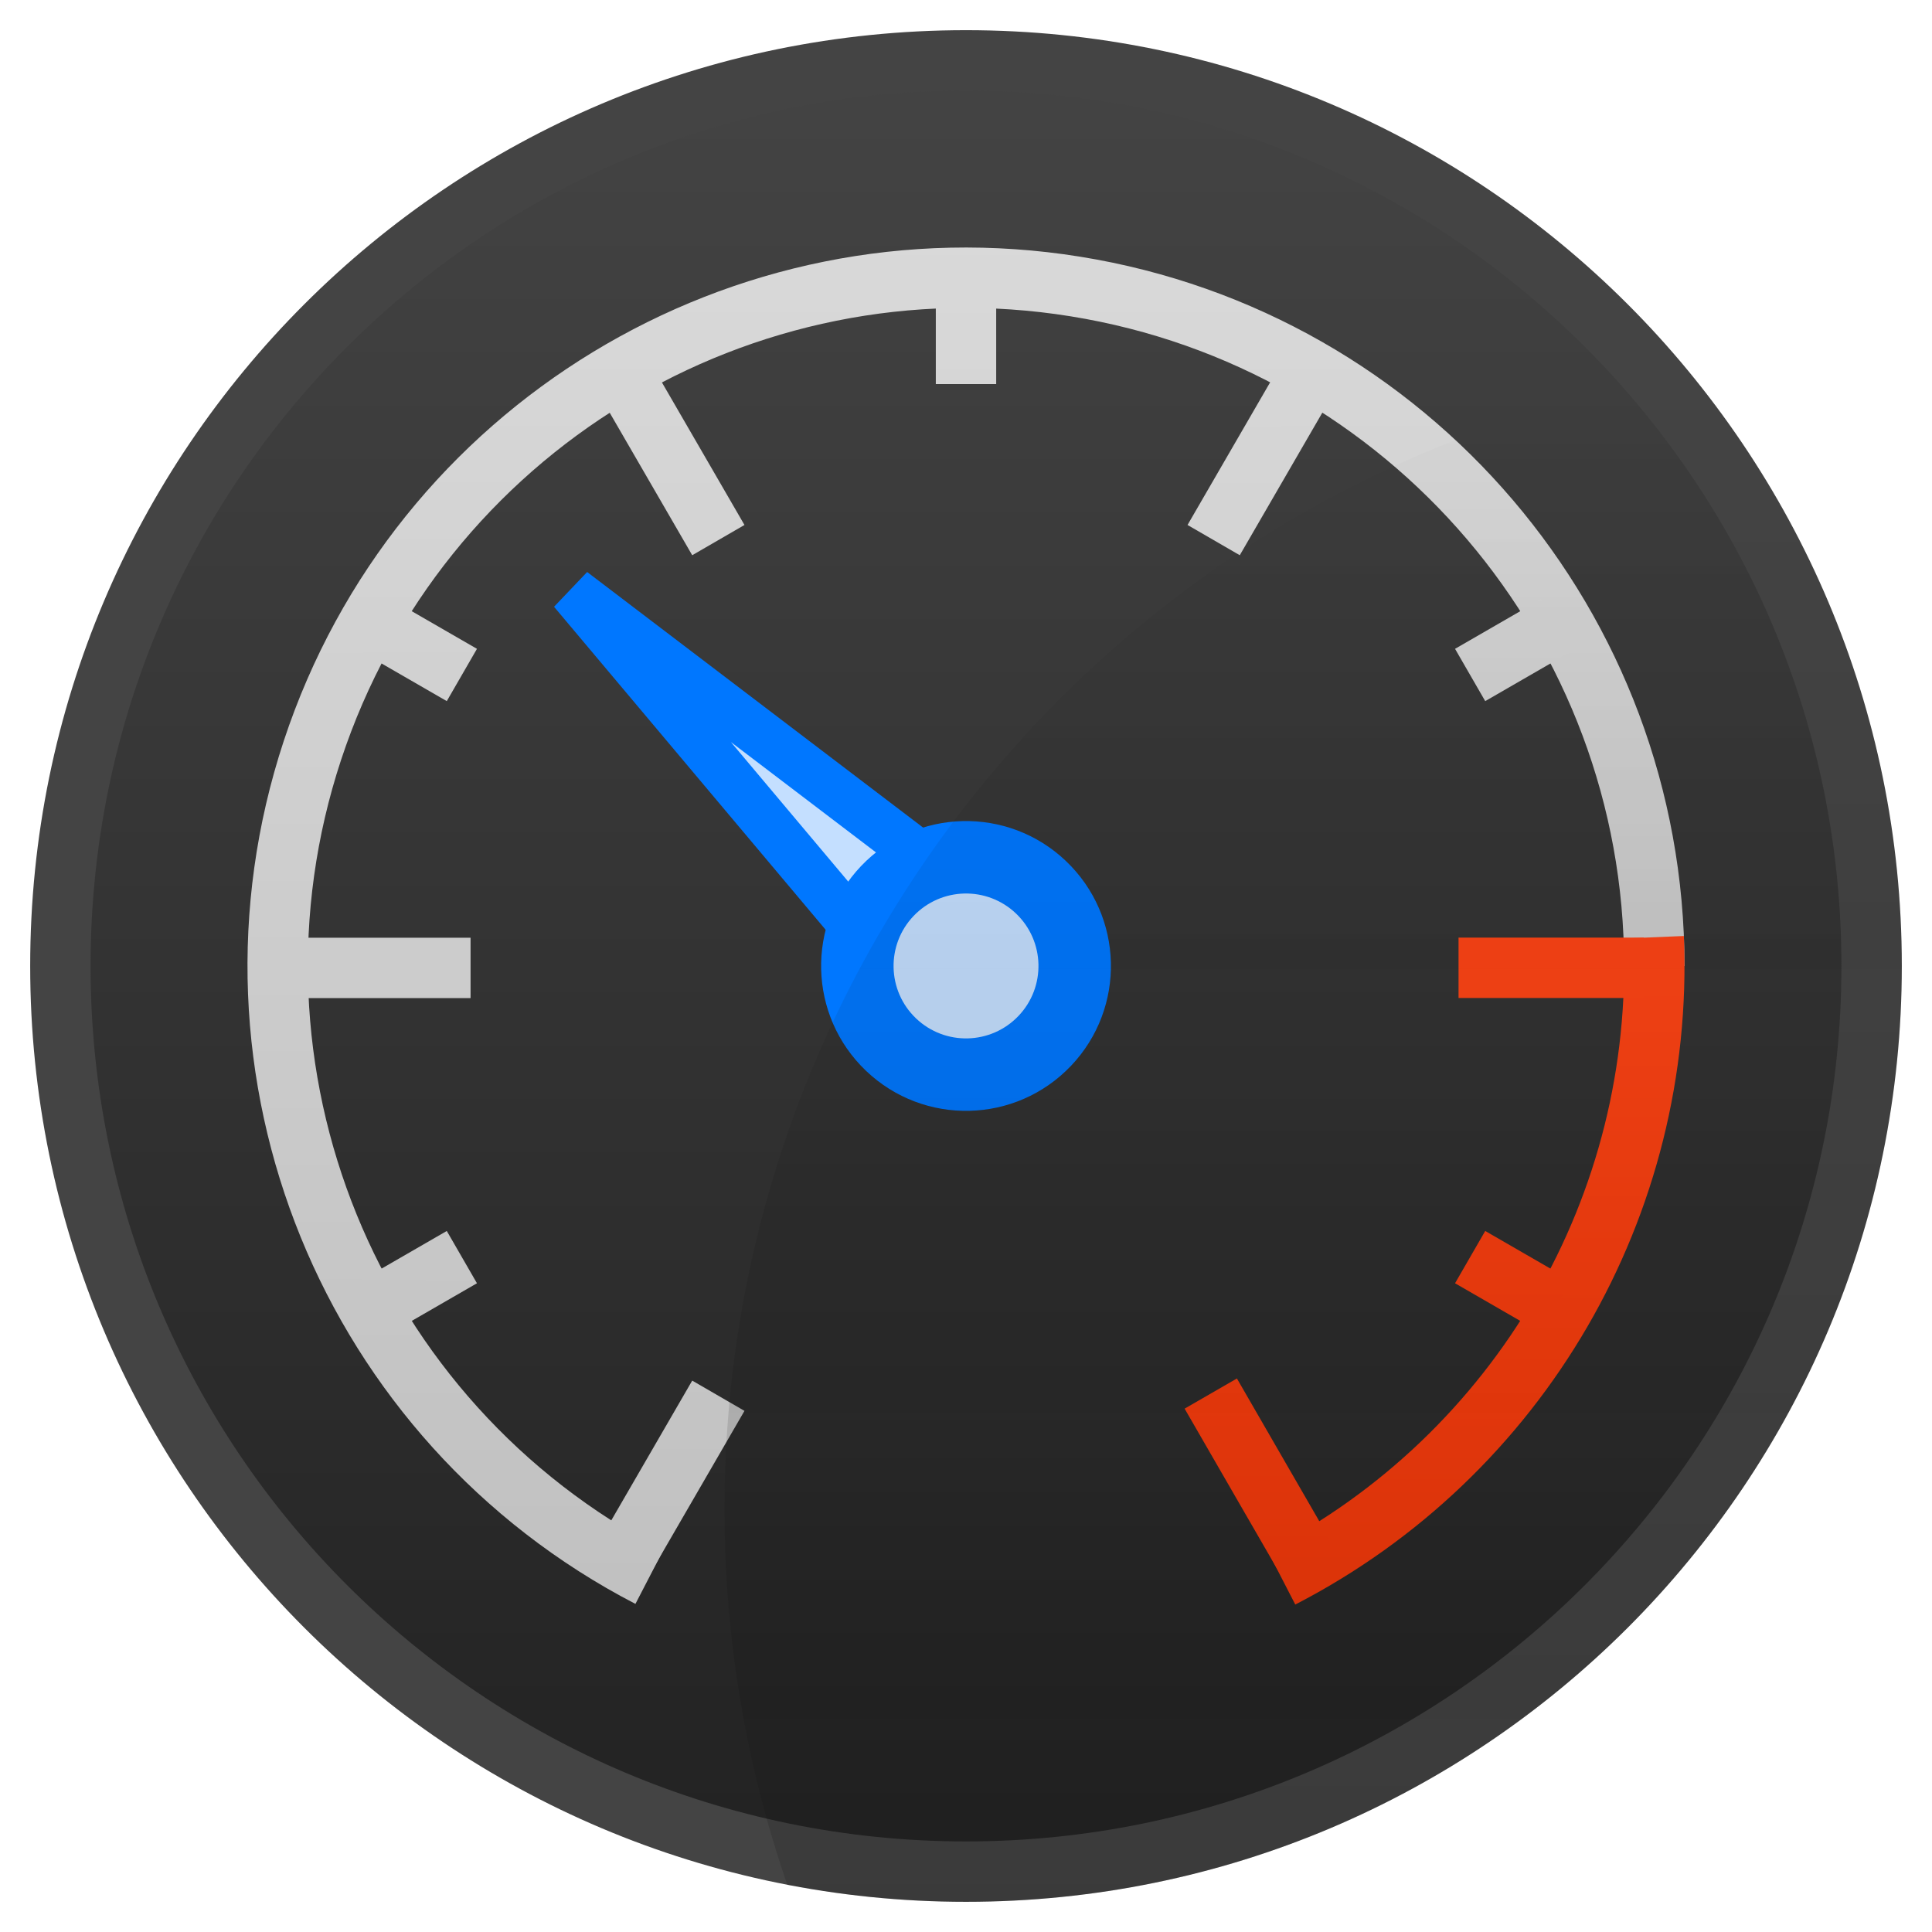
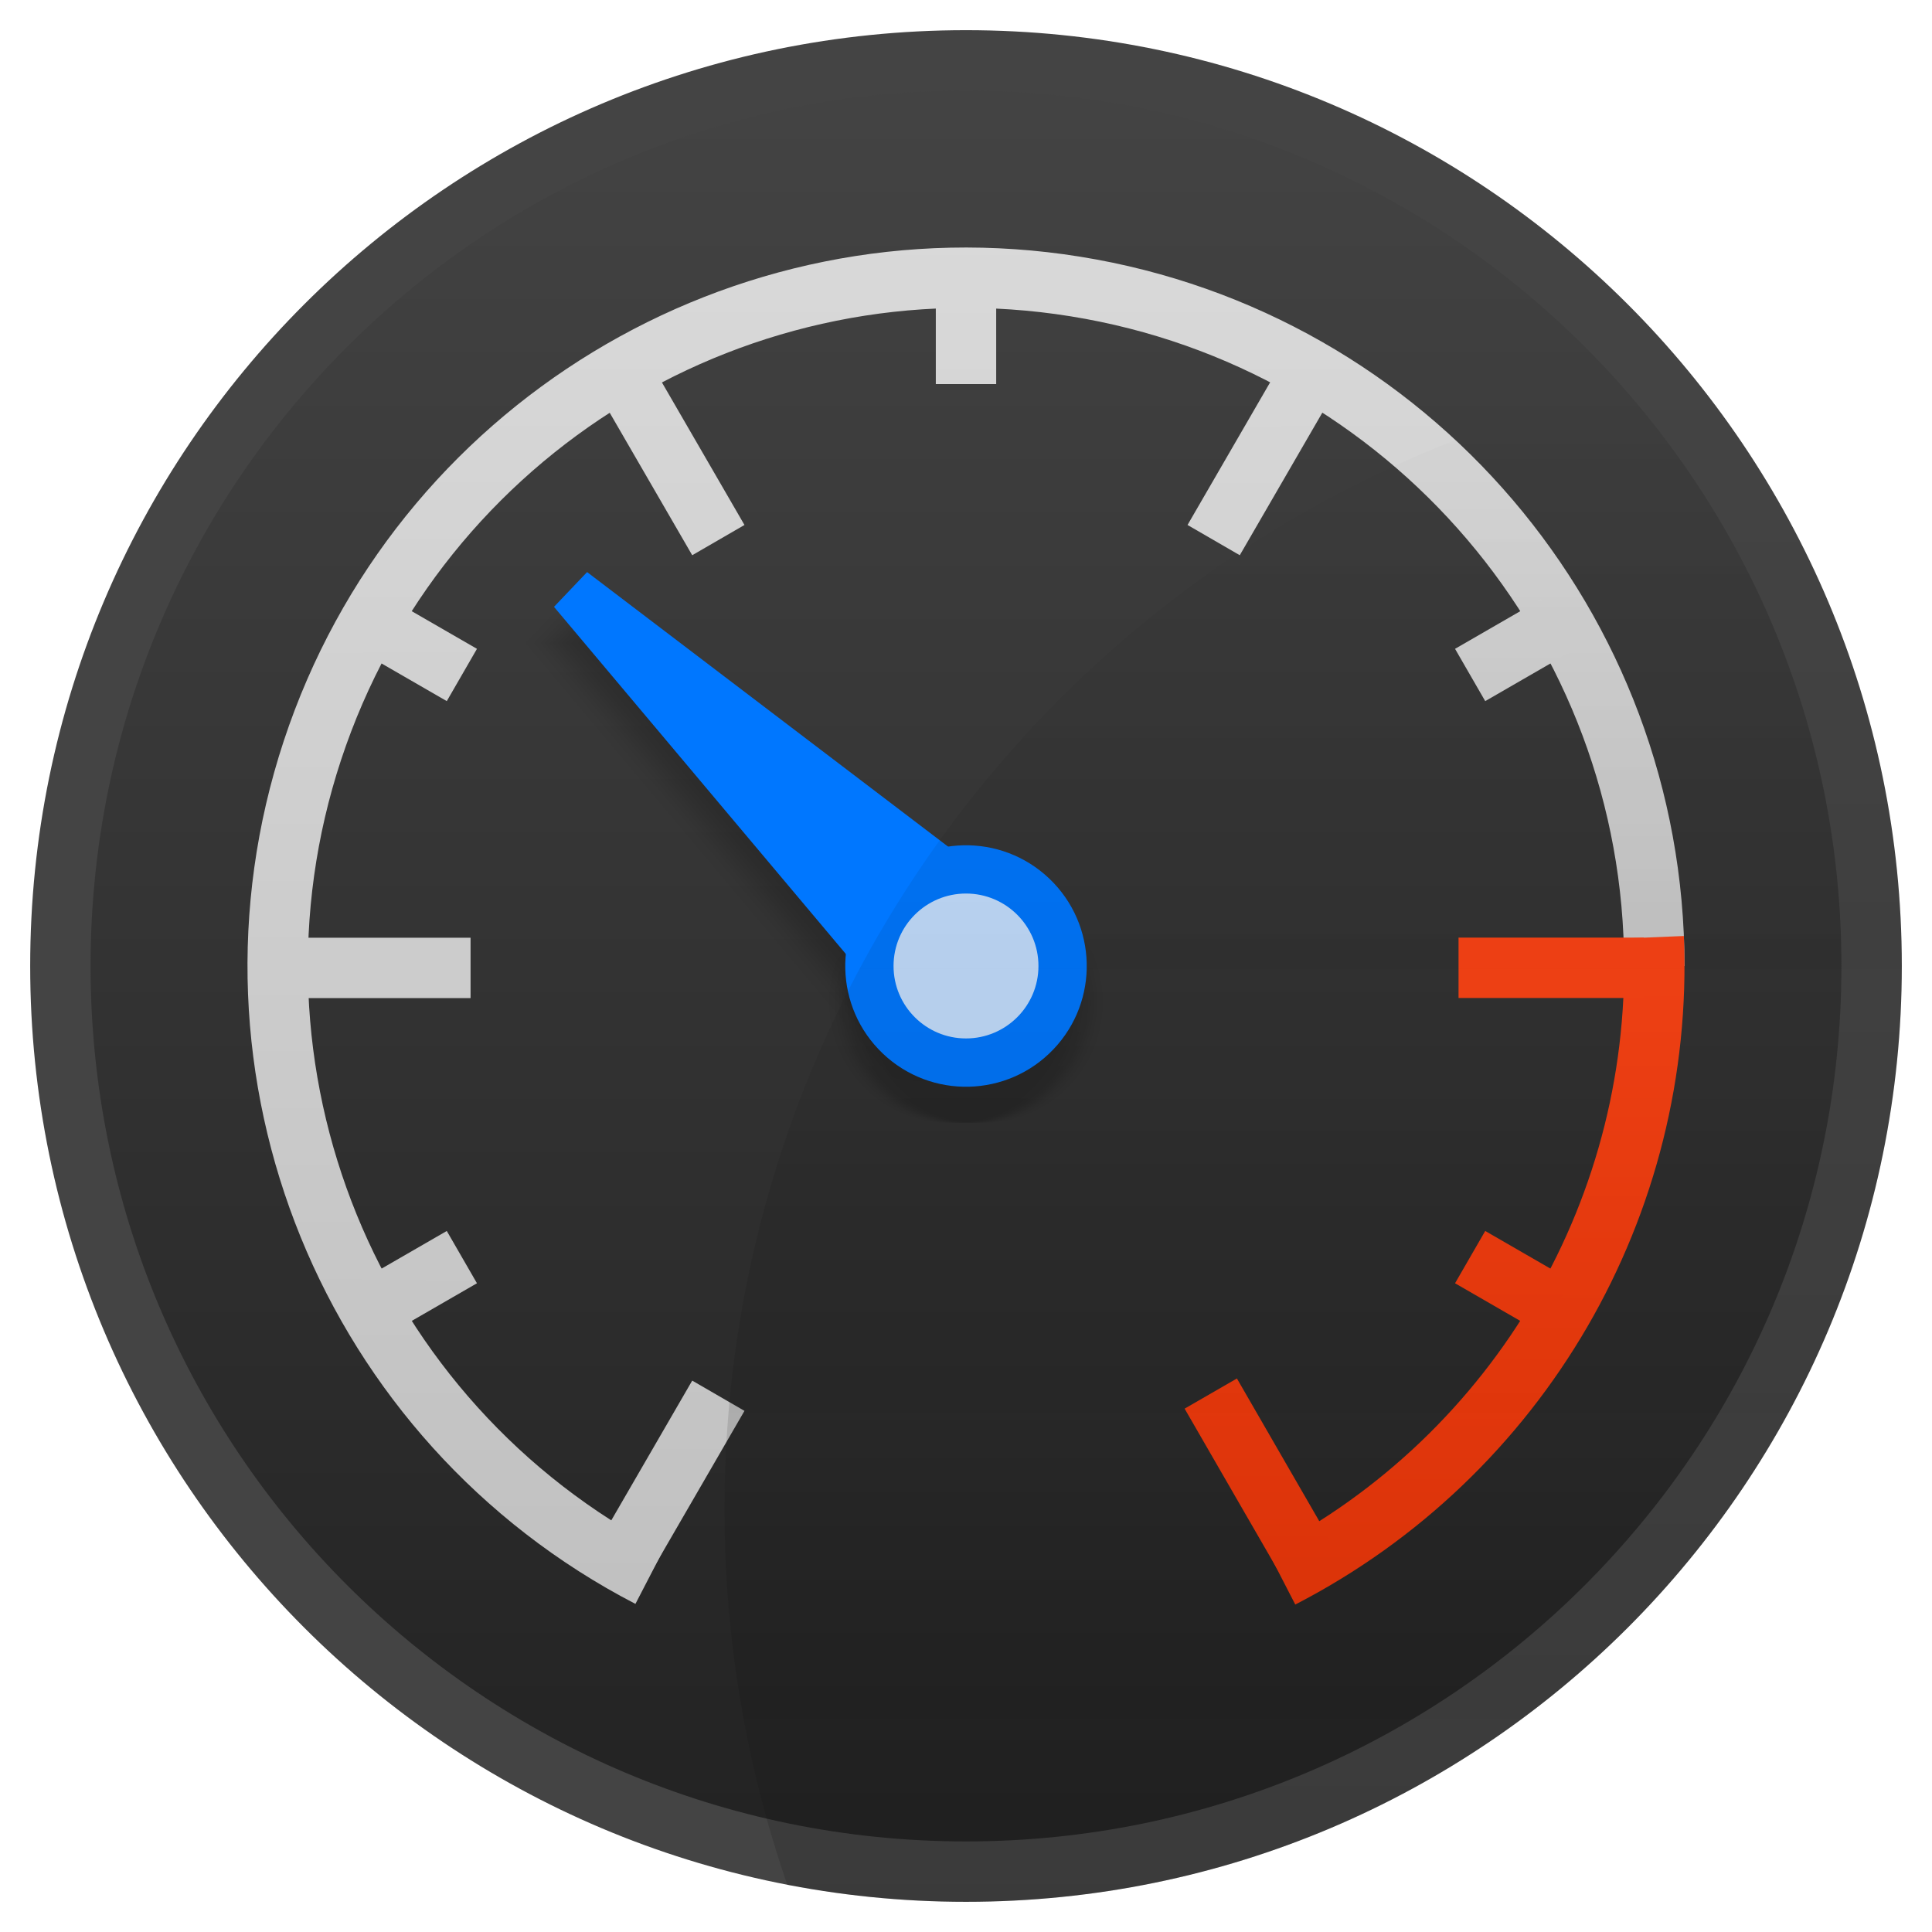
<svg xmlns="http://www.w3.org/2000/svg" xmlns:xlink="http://www.w3.org/1999/xlink" version="1.1" width="90" height="90" id="svg2">
  <defs id="defs4">
    <linearGradient id="linearGradient5996">
      <stop id="stop5998" style="stop-color:#ff5429;stop-opacity:1" offset="0" />
      <stop id="stop6000" style="stop-color:#ff3401;stop-opacity:1" offset="1" />
    </linearGradient>
    <linearGradient id="linearGradient4562">
      <stop id="stop4564" style="stop-color:#bbbbbb;stop-opacity:1" offset="0" />
      <stop id="stop4566" style="stop-color:#dddddd;stop-opacity:1" offset="1" />
    </linearGradient>
    <linearGradient id="linearGradient4491">
      <stop id="stop4493" style="stop-color:#444444;stop-opacity:1" offset="0" />
      <stop id="stop4495" style="stop-color:#444444;stop-opacity:1" offset="1" />
    </linearGradient>
    <linearGradient id="linearGradient4483">
      <stop id="stop4485" style="stop-color:#222222;stop-opacity:1" offset="0" />
      <stop id="stop4487" style="stop-color:#444444;stop-opacity:1" offset="1" />
    </linearGradient>
    <linearGradient id="linearGradient4641">
      <stop id="stop4643" style="stop-color:#1a1a1a;stop-opacity:0.275" offset="0" />
      <stop id="stop4645" style="stop-color:#000000;stop-opacity:0" offset="1" />
    </linearGradient>
    <clipPath id="clipPath4657">
      <rect width="15.5" height="15.5" ry="7.75" x="-5.75" y="-5.75" id="rect4659" style="fill:#c73fbf;fill-opacity:0.494;stroke:none" />
    </clipPath>
-     <linearGradient x1="5.148" y1="18.662" x2="-2.675" y2="5.112" id="linearGradient3941" xlink:href="#linearGradient4562" gradientUnits="userSpaceOnUse" gradientTransform="matrix(0.8881541,0.5113146,-0.512776,0.885623,4.996923,1033.203)" />
-     <linearGradient x1="10.852" y1="-2.662" x2="18.675" y2="10.888" id="linearGradient3944" xlink:href="#linearGradient4562" gradientUnits="userSpaceOnUse" gradientTransform="matrix(-0.8881541,-0.5113146,0.512776,-0.885623,11.00298,1055.554)" />
-     <linearGradient x1="0.193" y1="0.199" x2="15.839" y2="0.199" id="linearGradient3951" xlink:href="#linearGradient4562" gradientUnits="userSpaceOnUse" gradientTransform="matrix(0,-1.022629,1.025552,0,-0.204463,1052.559)" />
-     <linearGradient x1="-2.659" y1="10.861" x2="5.164" y2="-2.689" id="linearGradient3957" xlink:href="#linearGradient4562" gradientUnits="userSpaceOnUse" gradientTransform="matrix(0.8881541,-0.5113146,0.512776,0.885623,-3.20749,1041.384)" />
-     <linearGradient x1="5.04" y1="1055.086" x2="-2.783" y2="1041.536" id="linearGradient3960" xlink:href="#linearGradient4562" gradientUnits="userSpaceOnUse" gradientTransform="matrix(0.8881541,0.5113146,-0.512776,0.885623,536.5468,115.3767)" />
-     <linearGradient x1="10" y1="15.5" x2="10" y2="0.5" id="linearGradient3964" xlink:href="#linearGradient4483" gradientUnits="userSpaceOnUse" />
-     <linearGradient x1="13" y1="15.5" x2="13" y2="0.5" id="linearGradient3966" xlink:href="#linearGradient4491" gradientUnits="userSpaceOnUse" />
-     <linearGradient x1="0" y1="16" x2="0" y2="0" id="linearGradient3980" xlink:href="#linearGradient4562" gradientUnits="userSpaceOnUse" />
-     <linearGradient x1="-0" y1="0" x2="-0" y2="16" id="linearGradient3986" xlink:href="#linearGradient5996" gradientUnits="userSpaceOnUse" />
-     <linearGradient x1="-2.776" y1="1047.259" x2="5.013" y2="1033.729" id="linearGradient3990" xlink:href="#linearGradient4562" gradientUnits="userSpaceOnUse" gradientTransform="matrix(0.8868885,-0.5135067,0.510584,0.8868885,-532.2517,122.1344)" />
-     <linearGradient x1="0.068" y1="1036.584" x2="15.68" y2="1036.603" id="linearGradient3994" xlink:href="#linearGradient4562" gradientUnits="userSpaceOnUse" gradientTransform="matrix(-0.00126556,-1.024821,1.02336,0.00126557,-1060.799,1051.12)" />
-     <linearGradient x1="15.7" y1="1052.238" x2="0.087" y2="1052.219" id="linearGradient3998" xlink:href="#linearGradient4562" gradientUnits="userSpaceOnUse" gradientTransform="matrix(0.00126556,1.024821,-1.02336,-0.00126557,1076.799,1037.604)" />
-     <linearGradient x1="0.196" y1="15.794" x2="15.808" y2="15.813" id="linearGradient4002" xlink:href="#linearGradient5996" gradientUnits="userSpaceOnUse" gradientTransform="matrix(0.00126556,1.024821,-1.02336,-0.00126557,16.16278,1036.182)" />
-     <linearGradient x1="10.863" y1="18.669" x2="18.652" y2="5.138" id="linearGradient4006" xlink:href="#linearGradient5996" gradientUnits="userSpaceOnUse" gradientTransform="matrix(-0.8868885,0.5135067,-0.510584,-0.8868885,19.16583,1047.341)" />
-     <linearGradient x1="10.754" y1="1055.093" x2="18.544" y2="1041.563" id="linearGradient4010" xlink:href="#linearGradient5996" gradientUnits="userSpaceOnUse" gradientTransform="matrix(-0.8868885,0.5135067,-0.510584,-0.8868885,548.2516,1966.59)" />
-     <linearGradient x1="14" y1="16" x2="14" y2="-3" id="linearGradient3884" xlink:href="#linearGradient4641" gradientUnits="userSpaceOnUse" />
+     <linearGradient x1="10" y1="15.5" x2="10" y2="0.5" id="linearGradient3961" xlink:href="#linearGradient4483" gradientUnits="userSpaceOnUse" />
+     <linearGradient x1="13" y1="15.5" x2="13" y2="0.5" id="linearGradient3963" xlink:href="#linearGradient4491" gradientUnits="userSpaceOnUse" />
+     <linearGradient x1="0" y1="16" x2="0" y2="0" id="linearGradient3975" xlink:href="#linearGradient4562" gradientUnits="userSpaceOnUse" />
+     <linearGradient x1="-0" y1="0" x2="-0" y2="16" id="linearGradient3977" xlink:href="#linearGradient5996" gradientUnits="userSpaceOnUse" />
+     <linearGradient x1="10.754" y1="1055.093" x2="18.544" y2="1041.563" id="linearGradient4001" xlink:href="#linearGradient5996" gradientUnits="userSpaceOnUse" gradientTransform="matrix(-0.8868885,0.5135067,-0.510584,-0.8868885,548.2516,1966.59)" />
+     <linearGradient x1="10.863" y1="18.669" x2="18.652" y2="5.138" id="linearGradient4004" xlink:href="#linearGradient5996" gradientUnits="userSpaceOnUse" gradientTransform="matrix(-0.8868885,0.5135067,-0.510584,-0.8868885,19.16583,1047.341)" />
+     <linearGradient x1="0.196" y1="15.794" x2="15.808" y2="15.813" id="linearGradient4007" xlink:href="#linearGradient5996" gradientUnits="userSpaceOnUse" gradientTransform="matrix(0.00126556,1.024821,-1.02336,-0.00126557,16.16278,1036.182)" />
+     <linearGradient x1="15.7" y1="1052.238" x2="0.087" y2="1052.219" id="linearGradient4011" xlink:href="#linearGradient4562" gradientUnits="userSpaceOnUse" gradientTransform="matrix(0.00126556,1.024821,-1.02336,-0.00126557,1076.799,1037.604)" />
+     <linearGradient x1="0.068" y1="1036.584" x2="15.68" y2="1036.603" id="linearGradient4014" xlink:href="#linearGradient4562" gradientUnits="userSpaceOnUse" gradientTransform="matrix(-0.00126556,-1.024821,1.02336,0.00126557,-1060.799,1051.12)" />
+     <linearGradient x1="-2.776" y1="1047.259" x2="5.013" y2="1033.729" id="linearGradient4017" xlink:href="#linearGradient4562" gradientUnits="userSpaceOnUse" gradientTransform="matrix(0.8868885,-0.5135067,0.510584,0.8868885,-532.2517,122.1344)" />
+     <linearGradient x1="5.148" y1="18.662" x2="-2.675" y2="5.112" id="linearGradient4022" xlink:href="#linearGradient4562" gradientUnits="userSpaceOnUse" gradientTransform="matrix(0.8881541,0.5113146,-0.512776,0.885623,4.996923,1033.203)" />
+     <linearGradient x1="10.852" y1="-2.662" x2="18.675" y2="10.888" id="linearGradient4025" xlink:href="#linearGradient4562" gradientUnits="userSpaceOnUse" gradientTransform="matrix(-0.8881541,-0.5113146,0.512776,-0.885623,11.00298,1055.554)" />
+     <linearGradient x1="0.193" y1="0.199" x2="15.839" y2="0.199" id="linearGradient4028" xlink:href="#linearGradient4562" gradientUnits="userSpaceOnUse" gradientTransform="matrix(0,-1.022629,1.025552,0,-0.204463,1052.559)" />
+     <linearGradient x1="-2.659" y1="10.861" x2="5.164" y2="-2.689" id="linearGradient4031" xlink:href="#linearGradient4562" gradientUnits="userSpaceOnUse" gradientTransform="matrix(0.8881541,-0.5113146,0.512776,0.885623,-3.20749,1041.384)" />
+     <linearGradient x1="5.04" y1="1055.086" x2="-2.783" y2="1041.536" id="linearGradient4034" xlink:href="#linearGradient4562" gradientUnits="userSpaceOnUse" gradientTransform="matrix(0.8881541,0.5113146,-0.512776,0.885623,536.5468,115.3767)" />
+     <filter color-interpolation-filters="sRGB" id="filter4041">
+       <feGaussianBlur id="feGaussianBlur4043" stdDeviation="0.106" />
+     </filter>
+     <filter color-interpolation-filters="sRGB" id="filter4045">
+       <feGaussianBlur id="feGaussianBlur4047" stdDeviation="0.06" />
+     </filter>
+     <linearGradient x1="14" y1="16" x2="14" y2="-3" id="linearGradient4235" xlink:href="#linearGradient4641" gradientUnits="userSpaceOnUse" />
  </defs>
  <g transform="translate(0,-962.3622)" id="layer1">
-     <g transform="matrix(5.625,0,0,5.625,0,-4867.175)" id="g3862">
-       <path d="m 15.5,8 a 7.5,7.5 0 1 1 -15,0 7.5,7.5 0 1 1 15,0 z" transform="translate(0,1036.362)" id="path3931" style="fill:url(#linearGradient3964);fill-opacity:1;stroke:url(#linearGradient3966);stroke-width:0.5;stroke-linecap:round;stroke-linejoin:round;stroke-miterlimit:4;stroke-opacity:1;stroke-dasharray:none" />
-       <g transform="matrix(-0.6896349,0.7241572,-0.7241572,-0.6896349,769.7995,1758.797)" id="g4557">
-         <path d="M 7.5,8 8,12.5 8.5,8 z" transform="translate(0,1036.362)" id="path4553" style="fill:#c4dfff;fill-opacity:1;stroke:#0077ff;stroke-width:0.4;stroke-linecap:butt;stroke-linejoin:miter;stroke-miterlimit:4;stroke-opacity:1;stroke-dasharray:none" />
-         <path d="M 9,8 A 1,1 0 1 1 7,8 1,1 0 1 1 9,8 z" transform="matrix(1.199998,0,0,1.199998,-1.599967,1034.762)" id="path4551" style="fill:#0077ff;fill-opacity:1;stroke:none" />
-         <path d="m 8.5,8 a 0.5,0.5 0 1 1 -1,0 0.5,0.5 0 1 1 1,0 z" transform="matrix(1.199998,0,0,1.199998,-1.599982,1034.762)" id="path4555" style="fill:#c4dfff;fill-opacity:1;stroke:none" />
+     <g transform="matrix(5.625,0,0,5.625,0,-4867.175)" id="g4110">
+       <g id="g4083">
+         <path d="m 15.5,8 a 7.5,7.5 0 1 1 -15,0 7.5,7.5 0 1 1 15,0 z" transform="translate(0,1036.362)" id="path3931" style="fill:url(#linearGradient3961);fill-opacity:1;stroke:url(#linearGradient3963);stroke-width:0.5;stroke-linecap:round;stroke-linejoin:round;stroke-miterlimit:4;stroke-opacity:1;stroke-dasharray:none" />
+         <g id="g4068">
+           <path d="m 8,1038.72 5.17e-5,0.823" id="path4515" style="fill:none;stroke:url(#linearGradient4034);stroke-width:0.5;stroke-linecap:butt;stroke-linejoin:miter;stroke-miterlimit:4;stroke-opacity:1;stroke-dasharray:none" />
+           <path d="m 5.18,1039.507 0.769,1.328" id="path5938" style="fill:none;stroke:url(#linearGradient4031);stroke-width:0.5;stroke-linecap:butt;stroke-linejoin:miter;stroke-miterlimit:4;stroke-opacity:1;stroke-dasharray:none" />
+           <path d="m 2.359,1044.378 1.538,0" id="path6709" style="fill:none;stroke:url(#linearGradient4028);stroke-width:0.5;stroke-linecap:butt;stroke-linejoin:miter;stroke-miterlimit:4;stroke-opacity:1;stroke-dasharray:none" />
+           <path d="m 5.18,1049.249 0.769,-1.328" id="path6717" style="fill:none;stroke:url(#linearGradient4025);stroke-width:0.5;stroke-linecap:butt;stroke-linejoin:miter;stroke-miterlimit:4;stroke-opacity:1;stroke-dasharray:none" />
+           <path d="m 10.82,1039.507 -0.769,1.328" id="path6721" style="fill:none;stroke:url(#linearGradient4022);stroke-width:0.5;stroke-linecap:butt;stroke-linejoin:miter;stroke-miterlimit:4;stroke-opacity:1;stroke-dasharray:none" />
+           <path d="M 5.377,13.061 A 5.7,5.7 0 1 1 13.7,8" transform="translate(3.8760213e-4,1036.362)" id="path3972" style="fill:none;stroke:url(#linearGradient3975);stroke-width:0.5;stroke-linecap:butt;stroke-linejoin:miter;stroke-miterlimit:4;stroke-opacity:1;stroke-dasharray:none" />
+           <path d="M 13.695,7.762 A 5.7,5.7 0 0 1 10.612,13.066" transform="translate(3.8760213e-4,1036.362)" id="path3984" style="fill:none;stroke:url(#linearGradient3977);stroke-width:0.5;stroke-linecap:butt;stroke-linejoin:miter;stroke-miterlimit:4;stroke-opacity:1;stroke-dasharray:none" />
+           <path d="m 3.113,1041.541 0.712,0.411" id="path3988" style="fill:none;stroke:url(#linearGradient4017);stroke-width:0.5;stroke-linecap:butt;stroke-linejoin:miter;stroke-miterlimit:4;stroke-opacity:1;stroke-dasharray:none" />
+           <path d="m 3.113,1047.184 0.712,-0.411" id="path3992" style="fill:none;stroke:url(#linearGradient4014);stroke-width:0.5;stroke-linecap:butt;stroke-linejoin:miter;stroke-miterlimit:4;stroke-opacity:1;stroke-dasharray:none" />
+           <path d="m 12.887,1041.541 -0.712,0.411" id="path3996" style="fill:none;stroke:url(#linearGradient4011);stroke-width:0.5;stroke-linecap:butt;stroke-linejoin:miter;stroke-miterlimit:4;stroke-opacity:1;stroke-dasharray:none" />
+           <path d="m 13.614,1044.377 -1.535,0" id="path4000" style="fill:none;stroke:url(#linearGradient4007);stroke-width:0.5;stroke-linecap:butt;stroke-linejoin:miter;stroke-miterlimit:4;stroke-opacity:1;stroke-dasharray:none" />
+           <path d="m 10.794,1049.232 -0.767,-1.329" id="path4004" style="fill:none;stroke:url(#linearGradient4004);stroke-width:0.5;stroke-linecap:butt;stroke-linejoin:miter;stroke-miterlimit:4;stroke-opacity:1;stroke-dasharray:none" />
+           <path d="m 12.887,1047.184 -0.712,-0.411" id="path4008" style="fill:none;stroke:url(#linearGradient4001);stroke-width:0.5;stroke-linecap:butt;stroke-linejoin:miter;stroke-miterlimit:4;stroke-opacity:1;stroke-dasharray:none" />
+         </g>
+         <rect width="16" height="16" x="0" y="1036.362" id="rect3092" style="fill:none;stroke:none" />
+         <g id="g4059">
+           <path d="M 7.5,8 8,12.5 8.5,8 z" transform="matrix(-0.6896349,0.7241572,-0.7241572,-0.6896349,19.31035,1044.386)" id="path3811" style="opacity:0.2;fill:#000000;fill-opacity:1;stroke:#000000;stroke-width:0.4;stroke-linecap:butt;stroke-linejoin:miter;stroke-miterlimit:4;stroke-opacity:1;stroke-dasharray:none;filter:url(#filter4041)" />
+           <path d="M 9,8 A 1,1 0 1 1 7,8 1,1 0 1 1 9,8 z" transform="matrix(-0.6896336,0.7241559,-0.7241559,-0.6896336,19.31032,1044.386)" id="path3813" style="opacity:0.2;fill:#000000;fill-opacity:1;stroke:none;filter:url(#filter4045)" />
+         </g>
+         <g id="g4063">
+           <path d="M 9,8 A 1,1 0 1 1 7,8 1,1 0 1 1 9,8 z" transform="matrix(-0.6896336,0.7241559,-0.7241559,-0.6896336,19.31032,1044.086)" id="path4551" style="fill:#0077ff;fill-opacity:1;stroke:none" />
+           <path d="m 8.345,1044 -3.604,-2.741 2.914,3.466 z" id="path4553" style="fill:#0077ff;fill-opacity:1;stroke:#0077ff;stroke-width:0.4;stroke-linecap:butt;stroke-linejoin:miter;stroke-miterlimit:4;stroke-opacity:1;stroke-dasharray:none" />
+           <path d="M 9,8 A 1,1 0 1 1 7,8 1,1 0 1 1 9,8 z" transform="matrix(0.6,0,0,0.6,3.2,1039.562)" id="path3930" style="fill:#c4dfff;fill-opacity:1;stroke:none" />
+         </g>
      </g>
-       <path d="m 8,1038.72 5.17e-5,0.823" id="path4515" style="fill:none;stroke:url(#linearGradient3960);stroke-width:0.5;stroke-linecap:butt;stroke-linejoin:miter;stroke-miterlimit:4;stroke-opacity:1;stroke-dasharray:none" />
-       <path d="m 5.18,1039.507 0.769,1.328" id="path5938" style="fill:none;stroke:url(#linearGradient3957);stroke-width:0.5;stroke-linecap:butt;stroke-linejoin:miter;stroke-miterlimit:4;stroke-opacity:1;stroke-dasharray:none" />
-       <path d="m 2.359,1044.378 1.538,0" id="path6709" style="fill:none;stroke:url(#linearGradient3951);stroke-width:0.5;stroke-linecap:butt;stroke-linejoin:miter;stroke-miterlimit:4;stroke-opacity:1;stroke-dasharray:none" />
-       <path d="m 5.18,1049.249 0.769,-1.328" id="path6717" style="fill:none;stroke:url(#linearGradient3944);stroke-width:0.5;stroke-linecap:butt;stroke-linejoin:miter;stroke-miterlimit:4;stroke-opacity:1;stroke-dasharray:none" />
-       <path d="m 10.82,1039.507 -0.769,1.328" id="path6721" style="fill:none;stroke:url(#linearGradient3941);stroke-width:0.5;stroke-linecap:butt;stroke-linejoin:miter;stroke-miterlimit:4;stroke-opacity:1;stroke-dasharray:none" />
-       <path d="M 5.377,13.061 A 5.7,5.7 0 1 1 13.7,8" transform="translate(3.8760213e-4,1036.362)" id="path3972" style="fill:none;stroke:url(#linearGradient3980);stroke-width:0.5;stroke-linecap:butt;stroke-linejoin:miter;stroke-miterlimit:4;stroke-opacity:1;stroke-dasharray:none" />
-       <path d="M 13.695,7.762 A 5.7,5.7 0 0 1 10.612,13.066" transform="translate(3.8760213e-4,1036.362)" id="path3984" style="fill:none;stroke:url(#linearGradient3986);stroke-width:0.5;stroke-linecap:butt;stroke-linejoin:miter;stroke-miterlimit:4;stroke-opacity:1;stroke-dasharray:none" />
-       <path d="m 3.113,1041.541 0.712,0.411" id="path3988" style="fill:none;stroke:url(#linearGradient3990);stroke-width:0.5;stroke-linecap:butt;stroke-linejoin:miter;stroke-miterlimit:4;stroke-opacity:1;stroke-dasharray:none" />
-       <path d="m 3.113,1047.184 0.712,-0.411" id="path3992" style="fill:none;stroke:url(#linearGradient3994);stroke-width:0.5;stroke-linecap:butt;stroke-linejoin:miter;stroke-miterlimit:4;stroke-opacity:1;stroke-dasharray:none" />
-       <path d="m 12.887,1041.541 -0.712,0.411" id="path3996" style="fill:none;stroke:url(#linearGradient3998);stroke-width:0.5;stroke-linecap:butt;stroke-linejoin:miter;stroke-miterlimit:4;stroke-opacity:1;stroke-dasharray:none" />
-       <path d="m 13.614,1044.377 -1.535,0" id="path4000" style="fill:none;stroke:url(#linearGradient4002);stroke-width:0.5;stroke-linecap:butt;stroke-linejoin:miter;stroke-miterlimit:4;stroke-opacity:1;stroke-dasharray:none" />
-       <path d="m 10.794,1049.232 -0.767,-1.329" id="path4004" style="fill:none;stroke:url(#linearGradient4006);stroke-width:0.5;stroke-linecap:butt;stroke-linejoin:miter;stroke-miterlimit:4;stroke-opacity:1;stroke-dasharray:none" />
-       <path d="m 12.887,1047.184 -0.712,-0.411" id="path4008" style="fill:none;stroke:url(#linearGradient4010);stroke-width:0.5;stroke-linecap:butt;stroke-linejoin:miter;stroke-miterlimit:4;stroke-opacity:1;stroke-dasharray:none" />
-       <rect width="16" height="16" x="0" y="0" transform="translate(0,1036.362)" id="rect3092" style="fill:none;stroke:none" />
-       <path d="m 19,6.5 a 9.5,9.5 0 1 1 -19,0 9.5,9.5 0 1 1 19,0 z" transform="translate(6,1042.362)" clip-path="url(#clipPath4657)" id="path3235" style="fill:url(#linearGradient3884);fill-opacity:1;stroke:none" />
+       <path d="m 19,6.5 a 9.5,9.5 0 1 1 -19,0 9.5,9.5 0 1 1 19,0 z" transform="translate(6,1042.362)" clip-path="url(#clipPath4657)" id="path3235" style="fill:url(#linearGradient4235);fill-opacity:1;stroke:none" />
    </g>
  </g>
</svg>
